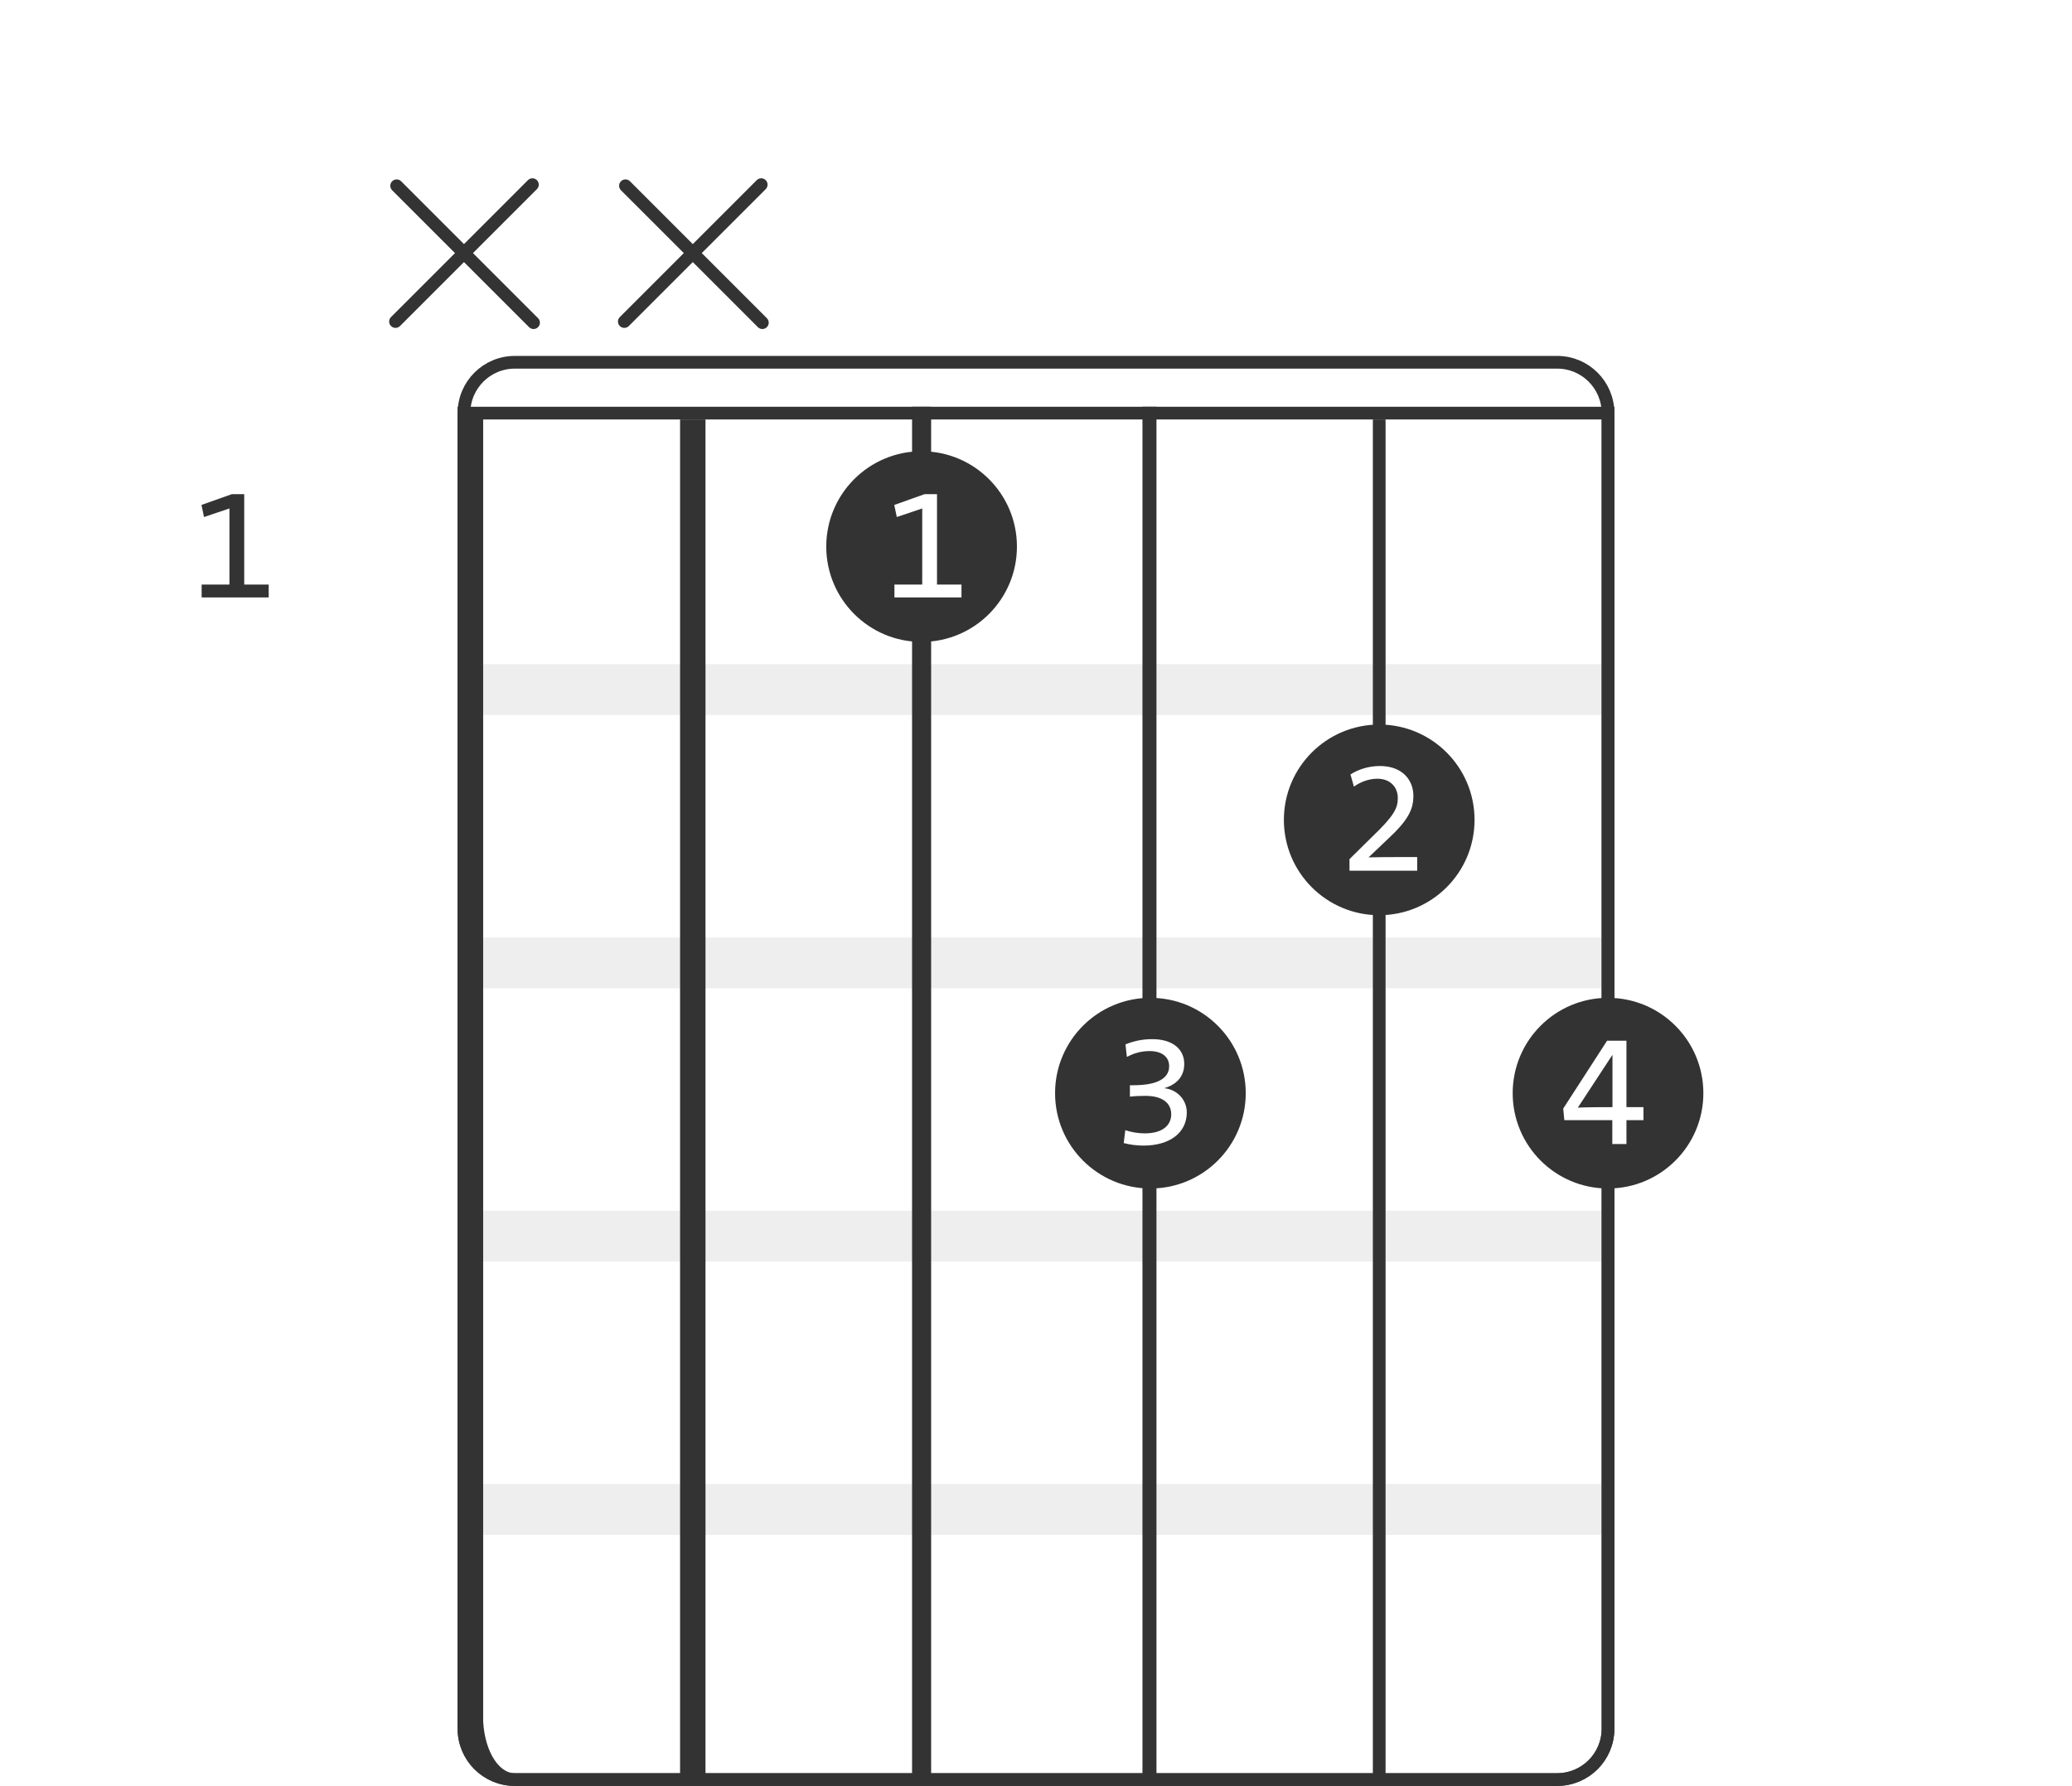
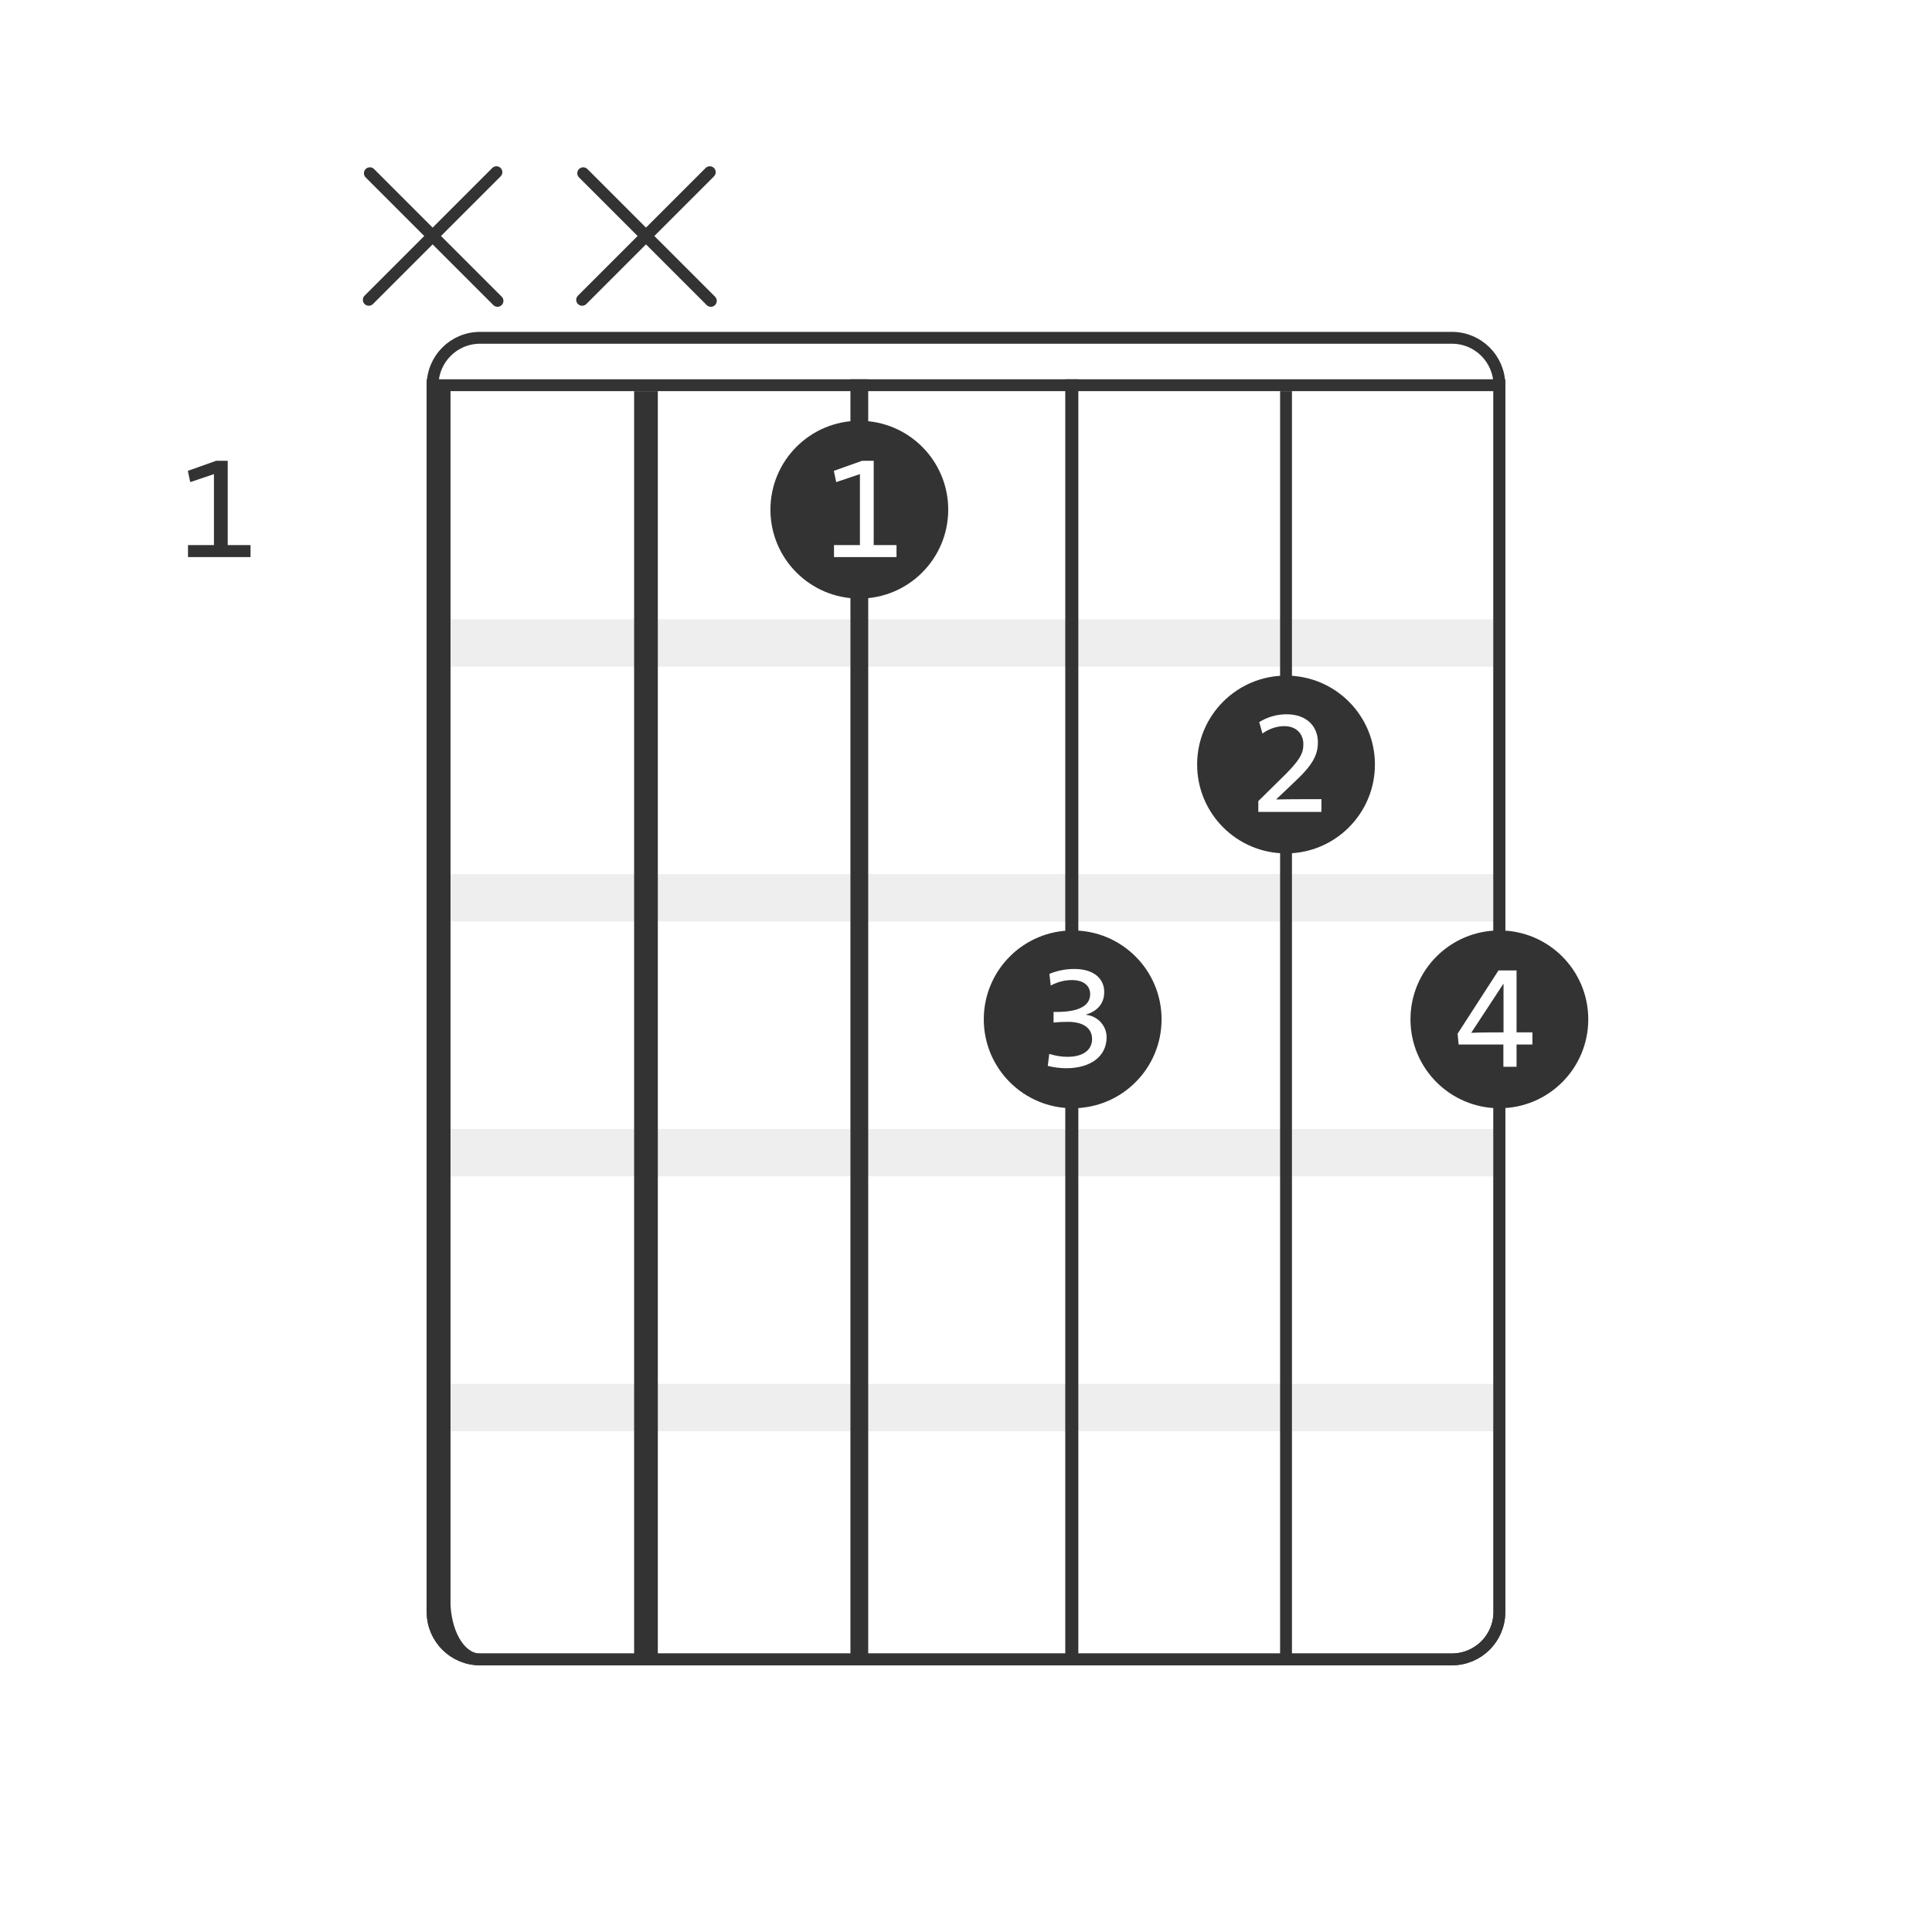
<svg xmlns="http://www.w3.org/2000/svg" xmlns:xlink="http://www.w3.org/1999/xlink" version="1.1">
  <defs>
    <symbol id="circle-1-black">
      <svg width="30" height="30" viewBox="0 0 30 30">
        <polygon fill="#333" points="21.275 23 10.725 23 10.725 20.975 15.1 20.975 15.1 9 11.1 10.35 10.7 8.45 15.475 6.75 17.425 6.75 17.425 20.975 21.275 20.975" />
      </svg>
    </symbol>
    <symbol id="circle-2-black">
      <svg width="30" height="30" viewBox="0 0 30 30">
        <path fill="#333" d="M10.975,17 L0.325,17 L0.325,15.175 L3.9,11.65 C7.35,8.35 7.925,7.15 7.925,5.575 C7.925,3.875 6.775,2.525 4.7,2.525 C3.225,2.525 1.85,3.15 1.025,3.775 L0.475,1.85 C1.7,1.075 3.3,0.525 5.1,0.525 C8.65,0.525 10.375,2.75 10.375,5.2 C10.375,7.325 9.625,8.975 6.375,12 L3.35,14.875 L3.35,14.9 C4.4,14.875 6.225,14.85 8.5,14.85 L10.975,14.85 L10.975,17 Z" transform="translate(10 6)" />
      </svg>
    </symbol>
    <symbol id="circle-3-black">
      <svg width="30" height="30" viewBox="0 0 30 30">
        <path fill="#333" d="M10.8,22.85 L11.05,20.825 C11.95,21.125 13,21.325 14.125,21.325 C16.85,21.325 18.275,20.1 18.275,18.325 C18.275,16.55 16.875,15.425 14.225,15.425 C13.325,15.425 12.625,15.45 11.775,15.55 L11.775,13.75 L12.35,13.75 C15.85,13.75 17.95,12.8 17.95,10.75 C17.95,9.275 16.775,8.375 14.875,8.375 C13.5,8.375 12.325,8.75 11.3,9.3 L11.075,7.325 C12.25,6.85 13.625,6.5 15.275,6.5 C18.625,6.5 20.325,8.175 20.325,10.4 C20.325,12.325 19.175,13.625 17.225,14.2 L17.2,14.225 C19.225,14.425 20.725,16.075 20.725,18.025 C20.725,21.225 18.05,23.25 13.9,23.25 C12.775,23.25 11.625,23.075 10.8,22.85 Z" />
      </svg>
    </symbol>
    <symbol id="circle-4-black">
      <svg width="30" height="30" viewBox="0 0 30 30">
        <path fill="#333" d="M20.575,19.25 L17.9,19.25 L17.9,23 L15.675,23 L15.675,19.25 L8.125,19.25 L7.95,17.425 L14.85,6.75 L17.9,6.75 L17.9,17.2 L20.575,17.2 L20.575,19.25 Z M15.7,17.2 L15.7,9 L15.675,9 L10.25,17.275 C11.75,17.2 14.7,17.2 15.7,17.2 Z" />
      </svg>
    </symbol>
    <symbol id="circle-5-black">
      <svg width="30" height="30" viewBox="0 0 30 30">
        <path fill="#333" d="M11,22.9 L11,20.825 C11.925,21.125 12.975,21.3 14.175,21.3 C16.85,21.3 18.325,19.975 18.325,17.95 C18.325,15.95 16.65,14.925 14.075,14.925 C13.025,14.925 12,15 11.35,15.125 L11.35,6.75 L20.15,6.75 L20.15,8.9 L13.45,8.9 L13.45,13.15 C13.875,13.125 14.45,13.1 14.825,13.1 C18.7,13.1 20.75,15.1 20.75,17.675 C20.75,21.025 18.05,23.225 14,23.225 C12.9,23.225 11.975,23.125 11,22.9 Z" />
      </svg>
    </symbol>
    <symbol id="circle-6-black">
      <svg width="30" height="30" viewBox="0 0 30 30">
        <path fill="#333" d="M19.951 6.6V8.575C19.451 8.5 18.951 8.45 18.301 8.45C14.976 8.45 13.226 10.375 12.601 13.675C12.551 13.925 12.476 14.35 12.401 14.9H12.426C13.226 13.525 14.726 12.775 16.451 12.775C19.701 12.775 21.501 14.875 21.501 17.525C21.501 20.975 19.251 23.25 15.851 23.25C12.326 23.25 10.176 20.75 10.176 16.4C10.176 9.45 13.626 6.525 18.476 6.525C19.001 6.525 19.601 6.55 19.951 6.6ZM19.201 17.9C19.201 15.975 18.101 14.65 15.976 14.65C13.876 14.65 12.651 16.325 12.651 17.725C12.651 19.75 13.826 21.4 16.051 21.4C18.051 21.4 19.201 19.95 19.201 17.9Z" />
      </svg>
    </symbol>
    <symbol id="circle-7-black">
      <svg width="30" height="30" viewBox="0 0 30 30">
        <path fill="#333" d="M21.25,6.75 L21.25,8.7 C18.725,13.4 16.45,18.75 15,23 L12.375,23 C14.025,18.475 16.275,13.275 18.65,8.9 C18.075,8.925 14.8,8.95 12.475,8.95 L10.275,8.95 L10.275,6.75 L21.25,6.75 Z" />
      </svg>
    </symbol>
    <symbol id="circle-8-black">
      <svg width="30" height="30" viewBox="0 0 30 30">
        <path fill="#333" d="M20.75,18.825 C20.75,21.55 18.3,23.25 15.1,23.25 C11.85,23.25 9.725,21.65 9.725,19.175 C9.725,17.1 11.375,15.85 13.2,14.8 C11.3,13.825 10.125,12.675 10.125,10.8 C10.125,8.325 12.25,6.5 15.375,6.5 C18.5,6.5 20.35,8.15 20.35,10.45 C20.35,12.325 18.925,13.475 17.25,14.475 C19.05,15.4 20.75,16.55 20.75,18.825 Z M18.05,10.65 C18.05,9.175 16.925,8.3 15.2,8.3 C13.45,8.3 12.45,9.35 12.45,10.6 C12.45,11.95 13.375,12.65 15.375,13.625 C16.825,12.8 18.05,11.975 18.05,10.65 Z M18.4,19.05 C18.4,17.275 16.825,16.475 15.075,15.675 C13.5,16.55 12.075,17.475 12.075,19 C12.075,20.4 13.225,21.4 15.325,21.4 C17.05,21.4 18.4,20.55 18.4,19.05 Z" />
      </svg>
    </symbol>
    <symbol id="circle-9-black">
      <svg width="30" height="30" viewBox="0 0 30 30">
        <path fill="#333" d="M10.9,23.05 L10.9,21.025 C11.6,21.2 12.4,21.275 13.15,21.275 C16.35,21.275 18.1,19.625 18.675,16.4 C18.75,15.925 18.8,15.625 18.9,15.2 L18.875,15.2 C18.075,16.35 16.7,17.05 14.975,17.05 C11.775,17.05 10,14.95 10,12.15 C10,8.725 12.35,6.5 15.6,6.5 C19,6.5 21.225,8.575 21.225,13.35 C21.225,20.45 17.725,23.225 12.9,23.225 C12.25,23.225 11.55,23.175 10.9,23.05 Z M18.725,12 C18.725,9.9 17.575,8.35 15.425,8.35 C13.45,8.35 12.275,9.875 12.275,11.8 C12.275,13.825 13.425,15.125 15.425,15.125 C17.55,15.125 18.725,13.7 18.725,12 Z" />
      </svg>
    </symbol>
    <symbol id="circle-0-black">
      <svg width="30" height="30" viewBox="0 0 30 30">
        <path fill="#333" d="M20.925,14.7 C20.925,20.925 18.05,23.25 15.1,23.25 C11.525,23.25 9.55,21.05 9.55,14.8 C9.55,9.1 12,6.5 15.4,6.5 C18.625,6.5 20.925,8.425 20.925,14.7 Z M18.5,14.85 C18.5,10.025 17.45,8.4 15.225,8.4 C13.375,8.4 11.975,10 11.975,14.65 C11.975,19.25 12.825,21.325 15.225,21.325 C17.275,21.325 18.5,19.25 18.5,14.85 Z" />
      </svg>
    </symbol>
    <symbol id="bar-middle">
      <svg width="36" height="30" viewBox="0 0 36 30">
        <rect width="36" height="30" fill="#333" fill-rule="evenodd" />
      </svg>
    </symbol>
    <symbol id="bar-end">
      <svg width="15" height="30" viewBox="0 0 15 30">
        <path fill="#333" fill-rule="evenodd" d="M15,0 C6.716,0 0,6.716 0,15 C0,23.284 6.716,30 15,30 L15,0 Z" />
      </svg>
    </symbol>
    <symbol id="circle-1">
      <svg width="30" height="30" viewBox="0 0 30 30">
        <g fill="none" fill-rule="evenodd">
          <circle cx="15" cy="15" r="15" fill="#333" />
          <polygon fill="#FFF" fill-rule="nonzero" points="21.275 23 10.725 23 10.725 20.975 15.1 20.975 15.1 9 11.1 10.35 10.7 8.45 15.475 6.75 17.425 6.75 17.425 20.975 21.275 20.975" />
        </g>
      </svg>
    </symbol>
    <symbol id="circle-2">
      <svg width="30" height="30" viewBox="0 0 30 30">
        <g fill="none" fill-rule="evenodd" transform="translate(0 -2)">
          <circle cx="15" cy="17" r="15" fill="#333" />
          <path fill="#FFF" fill-rule="nonzero" d="M20.975,25 L10.325,25 L10.325,23.175 L13.9,19.65 C17.35,16.35 17.925,15.15 17.925,13.575 C17.925,11.875 16.775,10.525 14.7,10.525 C13.225,10.525 11.85,11.15 11.025,11.775 L10.475,9.85 C11.7,9.075 13.3,8.525 15.1,8.525 C18.65,8.525 20.375,10.75 20.375,13.2 C20.375,15.325 19.625,16.975 16.375,20 L13.35,22.875 L13.35,22.9 C14.4,22.875 16.225,22.85 18.5,22.85 L20.975,22.85 L20.975,25 Z" />
        </g>
      </svg>
    </symbol>
    <symbol id="circle-3">
      <svg width="30" height="30" viewBox="0 0 30 30">
        <g fill="none" fill-rule="evenodd" transform="translate(0 -2)">
          <circle cx="15" cy="17" r="15" fill="#333" />
          <path fill="#FFF" fill-rule="nonzero" d="M10.8,24.85 L11.05,22.825 C11.95,23.125 13,23.325 14.125,23.325 C16.85,23.325 18.275,22.1 18.275,20.325 C18.275,18.55 16.875,17.425 14.225,17.425 C13.325,17.425 12.625,17.45 11.775,17.55 L11.775,15.75 L12.35,15.75 C15.85,15.75 17.95,14.8 17.95,12.75 C17.95,11.275 16.775,10.375 14.875,10.375 C13.5,10.375 12.325,10.75 11.3,11.3 L11.075,9.325 C12.25,8.85 13.625,8.5 15.275,8.5 C18.625,8.5 20.325,10.175 20.325,12.4 C20.325,14.325 19.175,15.625 17.225,16.2 L17.2,16.225 C19.225,16.425 20.725,18.075 20.725,20.025 C20.725,23.225 18.05,25.25 13.9,25.25 C12.775,25.25 11.625,25.075 10.8,24.85 Z" />
        </g>
      </svg>
    </symbol>
    <symbol id="circle-4">
      <svg width="30" height="30" viewBox="0 0 30 30">
        <g fill="none" fill-rule="evenodd" transform="translate(0 -2)">
          <circle cx="15" cy="17" r="15" fill="#333" />
          <path fill="#FFF" fill-rule="nonzero" d="M20.575,21.25 L17.9,21.25 L17.9,25 L15.675,25 L15.675,21.25 L8.125,21.25 L7.95,19.425 L14.85,8.75 L17.9,8.75 L17.9,19.2 L20.575,19.2 L20.575,21.25 Z M15.7,19.2 L15.7,11 L15.675,11 L10.25,19.275 C11.75,19.2 14.7,19.2 15.7,19.2 Z" />
        </g>
      </svg>
    </symbol>
    <symbol id="grid-guitar-2">
      <svg width="182" height="225" viewBox="0 0 182 209" fill="none">
        <path d="M1 48.5H180V40.5H1V48.5Z" fill="#EEEEEE" />
        <path d="M1 91.5H180V83.5H1V91.5Z" fill="#EEEEEE" />
        <path d="M1 134.5H180V126.5H1V134.5Z" fill="#EEEEEE" />
        <path d="M1 177.5H180V169.5H1V177.5Z" fill="#EEEEEE" />
        <rect x="1" y="1" width="180" height="215" rx="8" stroke="#333333" stroke-width="2" />
        <path fill-rule="evenodd" clip-rule="evenodd" d="M39 2L39 216L35 216L35 2L39 2Z" fill="#333333" />
        <path fill-rule="evenodd" clip-rule="evenodd" d="M74.5 6.47666e-06L74.5 216L71.5 216L71.5 6.61612e-06L74.5 6.47666e-06Z" fill="#333333" />
        <path fill-rule="evenodd" clip-rule="evenodd" d="M109.954 6.51366e-06L109.954 216L107.75 216L107.75 6.61612e-06L109.954 6.51366e-06Z" fill="#333333" />
        <path fill-rule="evenodd" clip-rule="evenodd" d="M146 2L146 216L144 216L144 2L146 2Z" fill="#333333" />
        <path d="M0 11C0 6.029 4.029 2 9 2C6.239 2 4 6.029 4 11V206C4 210.971 6.239 215 9 215C4.029 215 0 210.971 0 206V11Z" fill="#333333" />
      </svg>
    </symbol>
    <symbol id="grid-guitar-1">
      <svg width="182" height="225" viewBox="0 0 182 225" fill="none">
        <path d="M1 56.5H180V48.5H1V56.5Z" fill="#EEEEEE" />
        <path d="M1 99.5H180V91.5H1V99.5Z" fill="#EEEEEE" />
        <path d="M1 142.5H180V134.5H1V142.5Z" fill="#EEEEEE" />
        <path d="M1 185.5H180V177.5H1V185.5Z" fill="#EEEEEE" />
        <rect x="1" y="1" width="180" height="223" rx="8" stroke="#333333" stroke-width="2" />
        <path d="M1 9H181V216C181 220.418 177.418 224 173 224H9C4.582 224 1 220.418 1 216V9Z" stroke="#333333" stroke-width="2" />
        <path fill-rule="evenodd" clip-rule="evenodd" d="M39 10L39 224L35 224L35 10L39 10Z" fill="#333333" />
        <path fill-rule="evenodd" clip-rule="evenodd" d="M4 9L4 216L0 216L9.04826e-06 9L4 9Z" fill="#333333" />
        <path fill-rule="evenodd" clip-rule="evenodd" d="M74.5 8L74.5 224L71.5 224L71.5 8L74.5 8Z" fill="#333333" />
        <path fill-rule="evenodd" clip-rule="evenodd" d="M109.954 8L109.954 224L107.75 224L107.75 8L109.954 8Z" fill="#333333" />
        <path fill-rule="evenodd" clip-rule="evenodd" d="M146 10L146 224L144 224L144 10L146 10Z" fill="#333333" />
        <path d="M0 9H4V214C4 218.971 6.239 223 9 223C4.029 223 0 218.971 0 214V9Z" fill="#333333" />
      </svg>
    </symbol>
    <symbol id="o">
      <svg width="30" height="30" viewBox="0 0 30 30">
        <path fill="#333" d="M15,28 C22.18,28 28,22.18 28,15 C28,7.82 22.18,2 15,2 C7.82,2 2,7.82 2,15 C2,22.18 7.82,28 15,28 Z M15,26 C8.925,26 4,21.075 4,15 C4,8.925 8.925,4 15,4 C21.075,4 26,8.925 26,15 C26,21.075 21.075,26 15,26 Z" />
      </svg>
    </symbol>
    <symbol id="x">
      <svg width="30" height="30" viewBox="0 0 30 30">
        <g fill="#333" transform="translate(4 4)">
          <path d="M-0.479,0.76 L21.061,22.3 C21.452,22.69 22.085,22.69 22.475,22.3 C22.866,21.909 22.866,21.276 22.475,20.885 L0.936,-0.654 C0.545,-1.045 -0.088,-1.045 -0.479,-0.654 C-0.869,-0.264 -0.869,0.37 -0.479,0.76 Z" transform="rotate(-90 10.998 10.823)" />
          <path d="M-0.3,0.936 L21.24,22.475 C21.63,22.866 22.264,22.866 22.654,22.475 C23.045,22.085 23.045,21.452 22.654,21.061 L1.115,-0.479 C0.724,-0.869 0.091,-0.869 -0.3,-0.479 C-0.69,-0.088 -0.69,0.545 -0.3,0.936 Z" />
        </g>
      </svg>
    </symbol>
  </defs>
  <symbol id="chord">
-     <svg width="326" height="281" version="1.1">
+     <svg width="326" height="326" version="1.1">
      <rect width="100%" height="100%" fill="white" />
      <use x="72" y="56" width="182" height="225" xlink:href="#grid-guitar-1" />
      <use x="21" y="71" width="30" height="30" xlink:href="#circle-1-black" />
      <use x="58" y="25" width="30" height="30" xlink:href="#x" />
      <use x="94" y="25" width="30" height="30" xlink:href="#x" />
      <use x="130" y="71" width="30" height="30" xlink:href="#circle-1" />
      <use x="166" y="157" width="30" height="30" xlink:href="#circle-3" />
      <use x="202" y="114" width="30" height="30" xlink:href="#circle-2" />
      <use x="238" y="157" width="30" height="30" xlink:href="#circle-4" />
    </svg>
  </symbol>
  <use xlink:href="#chord" />
</svg>
